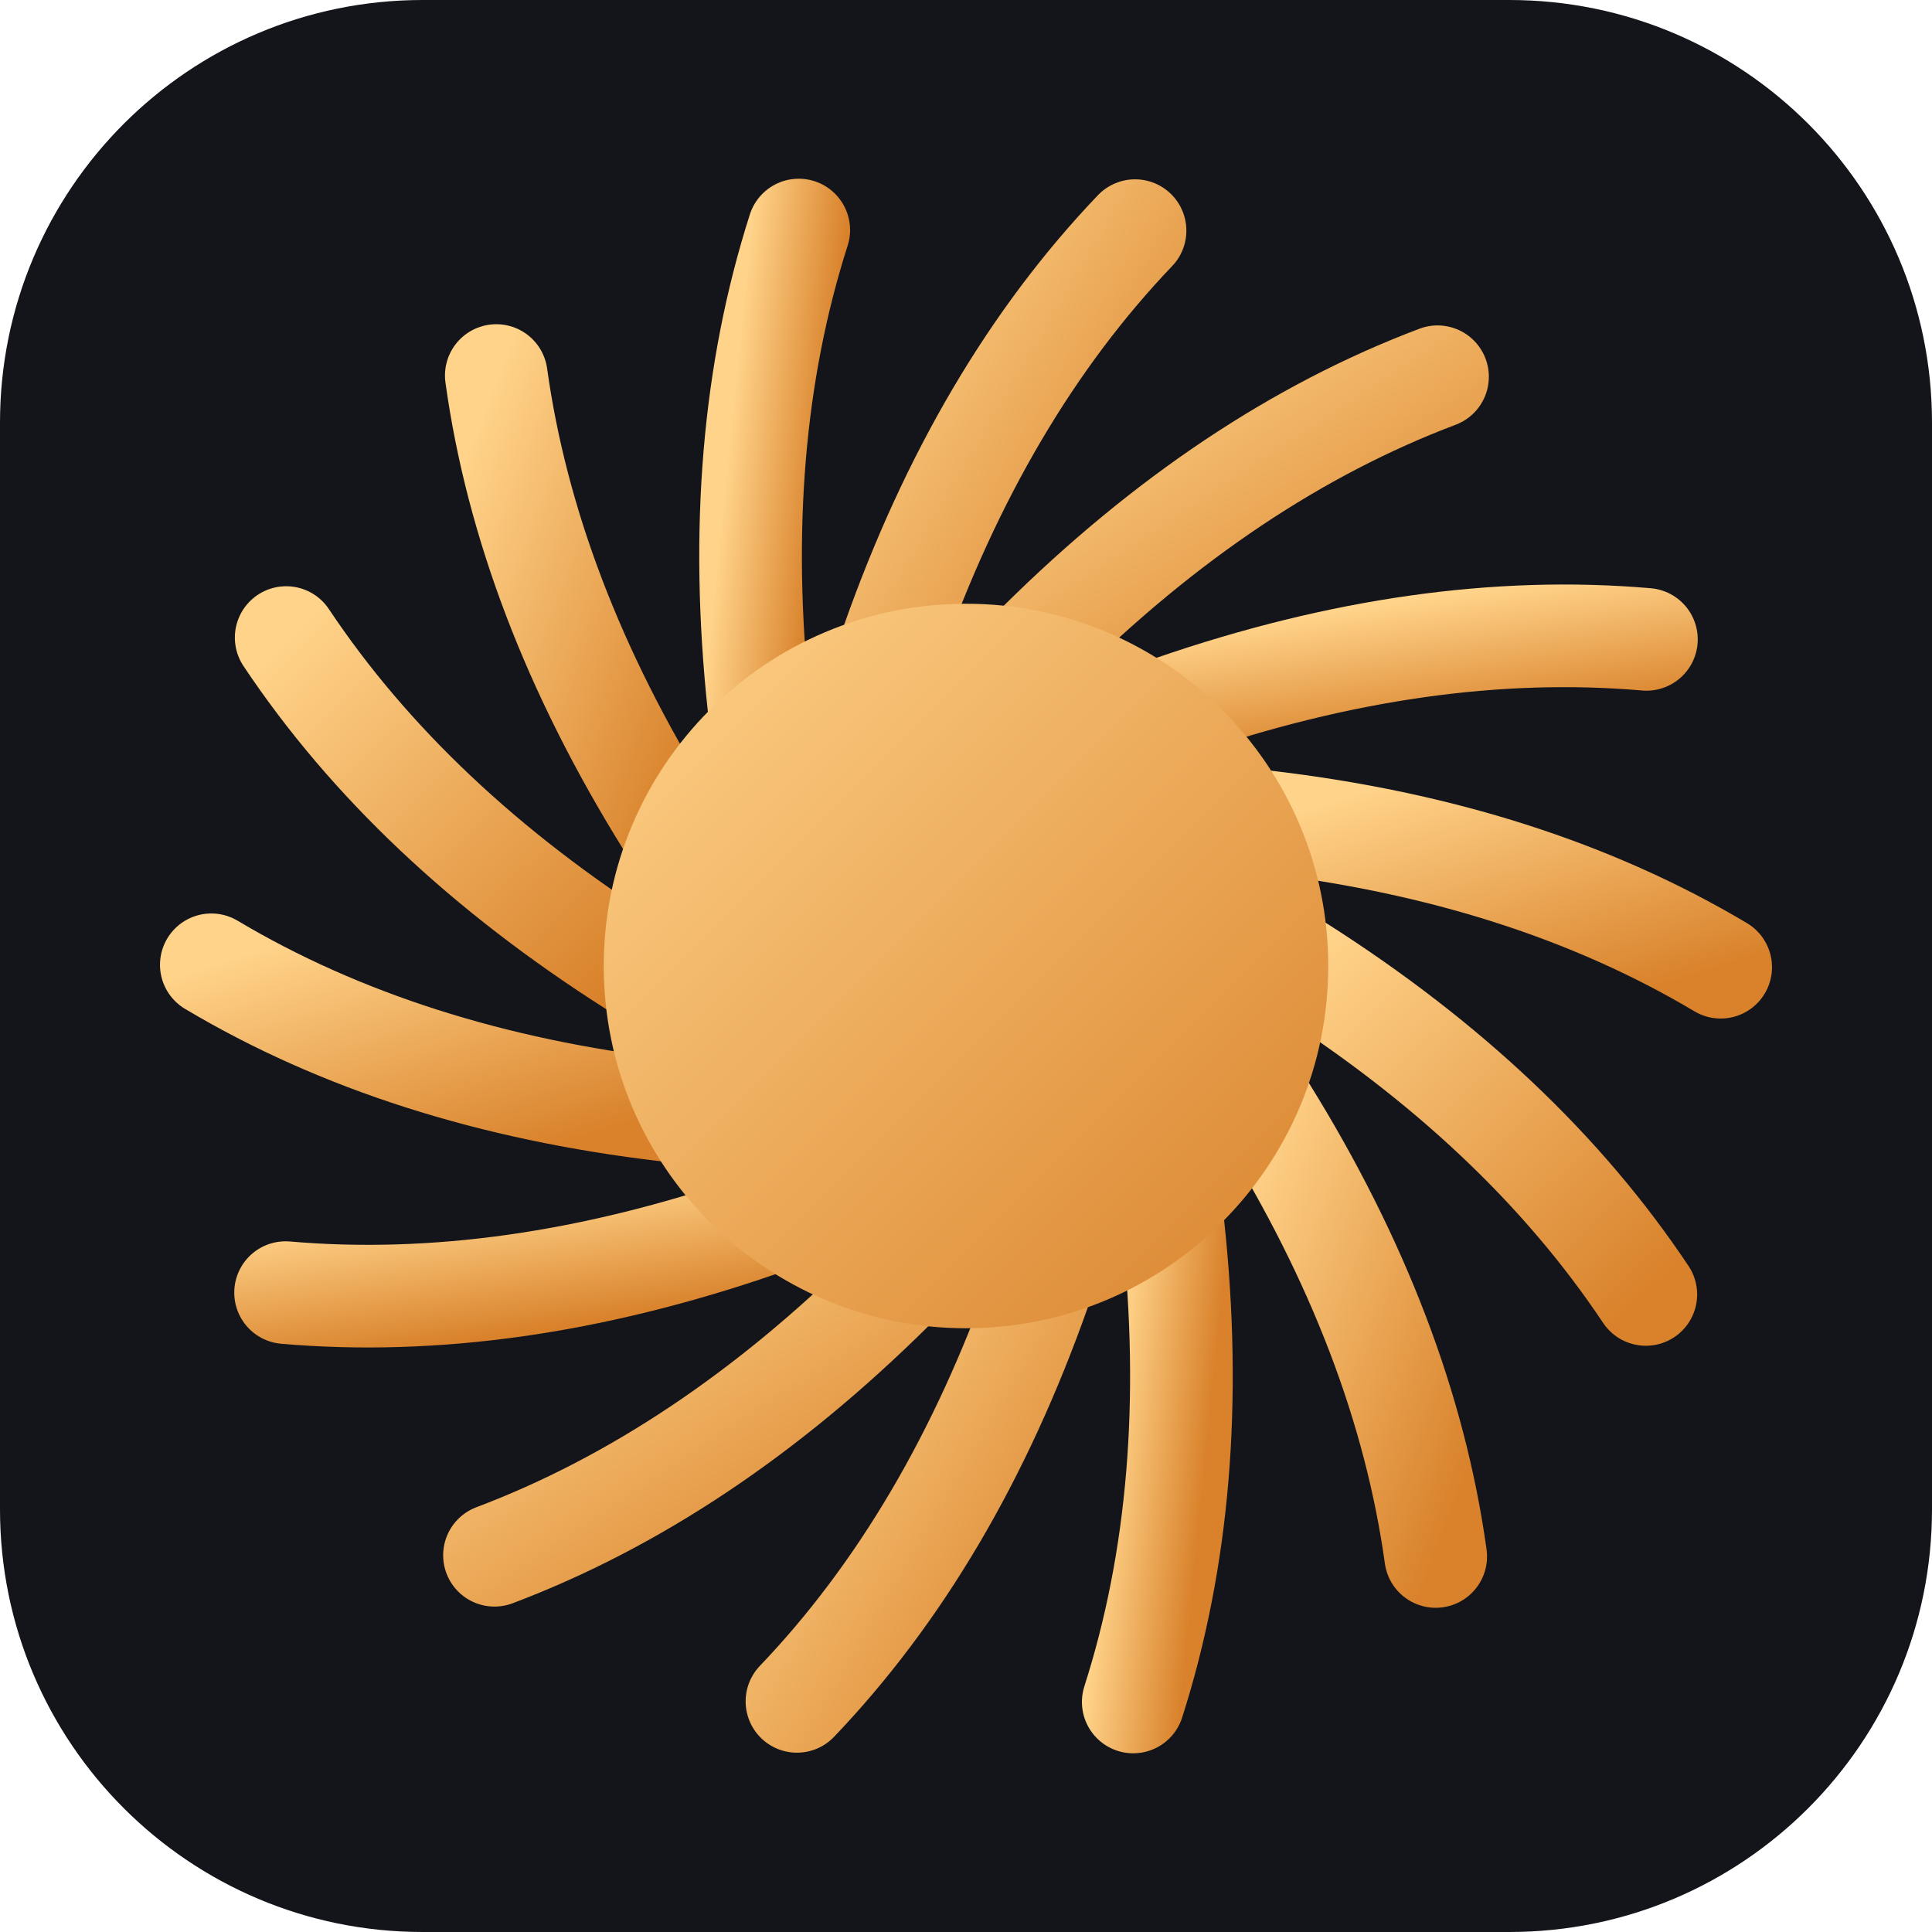
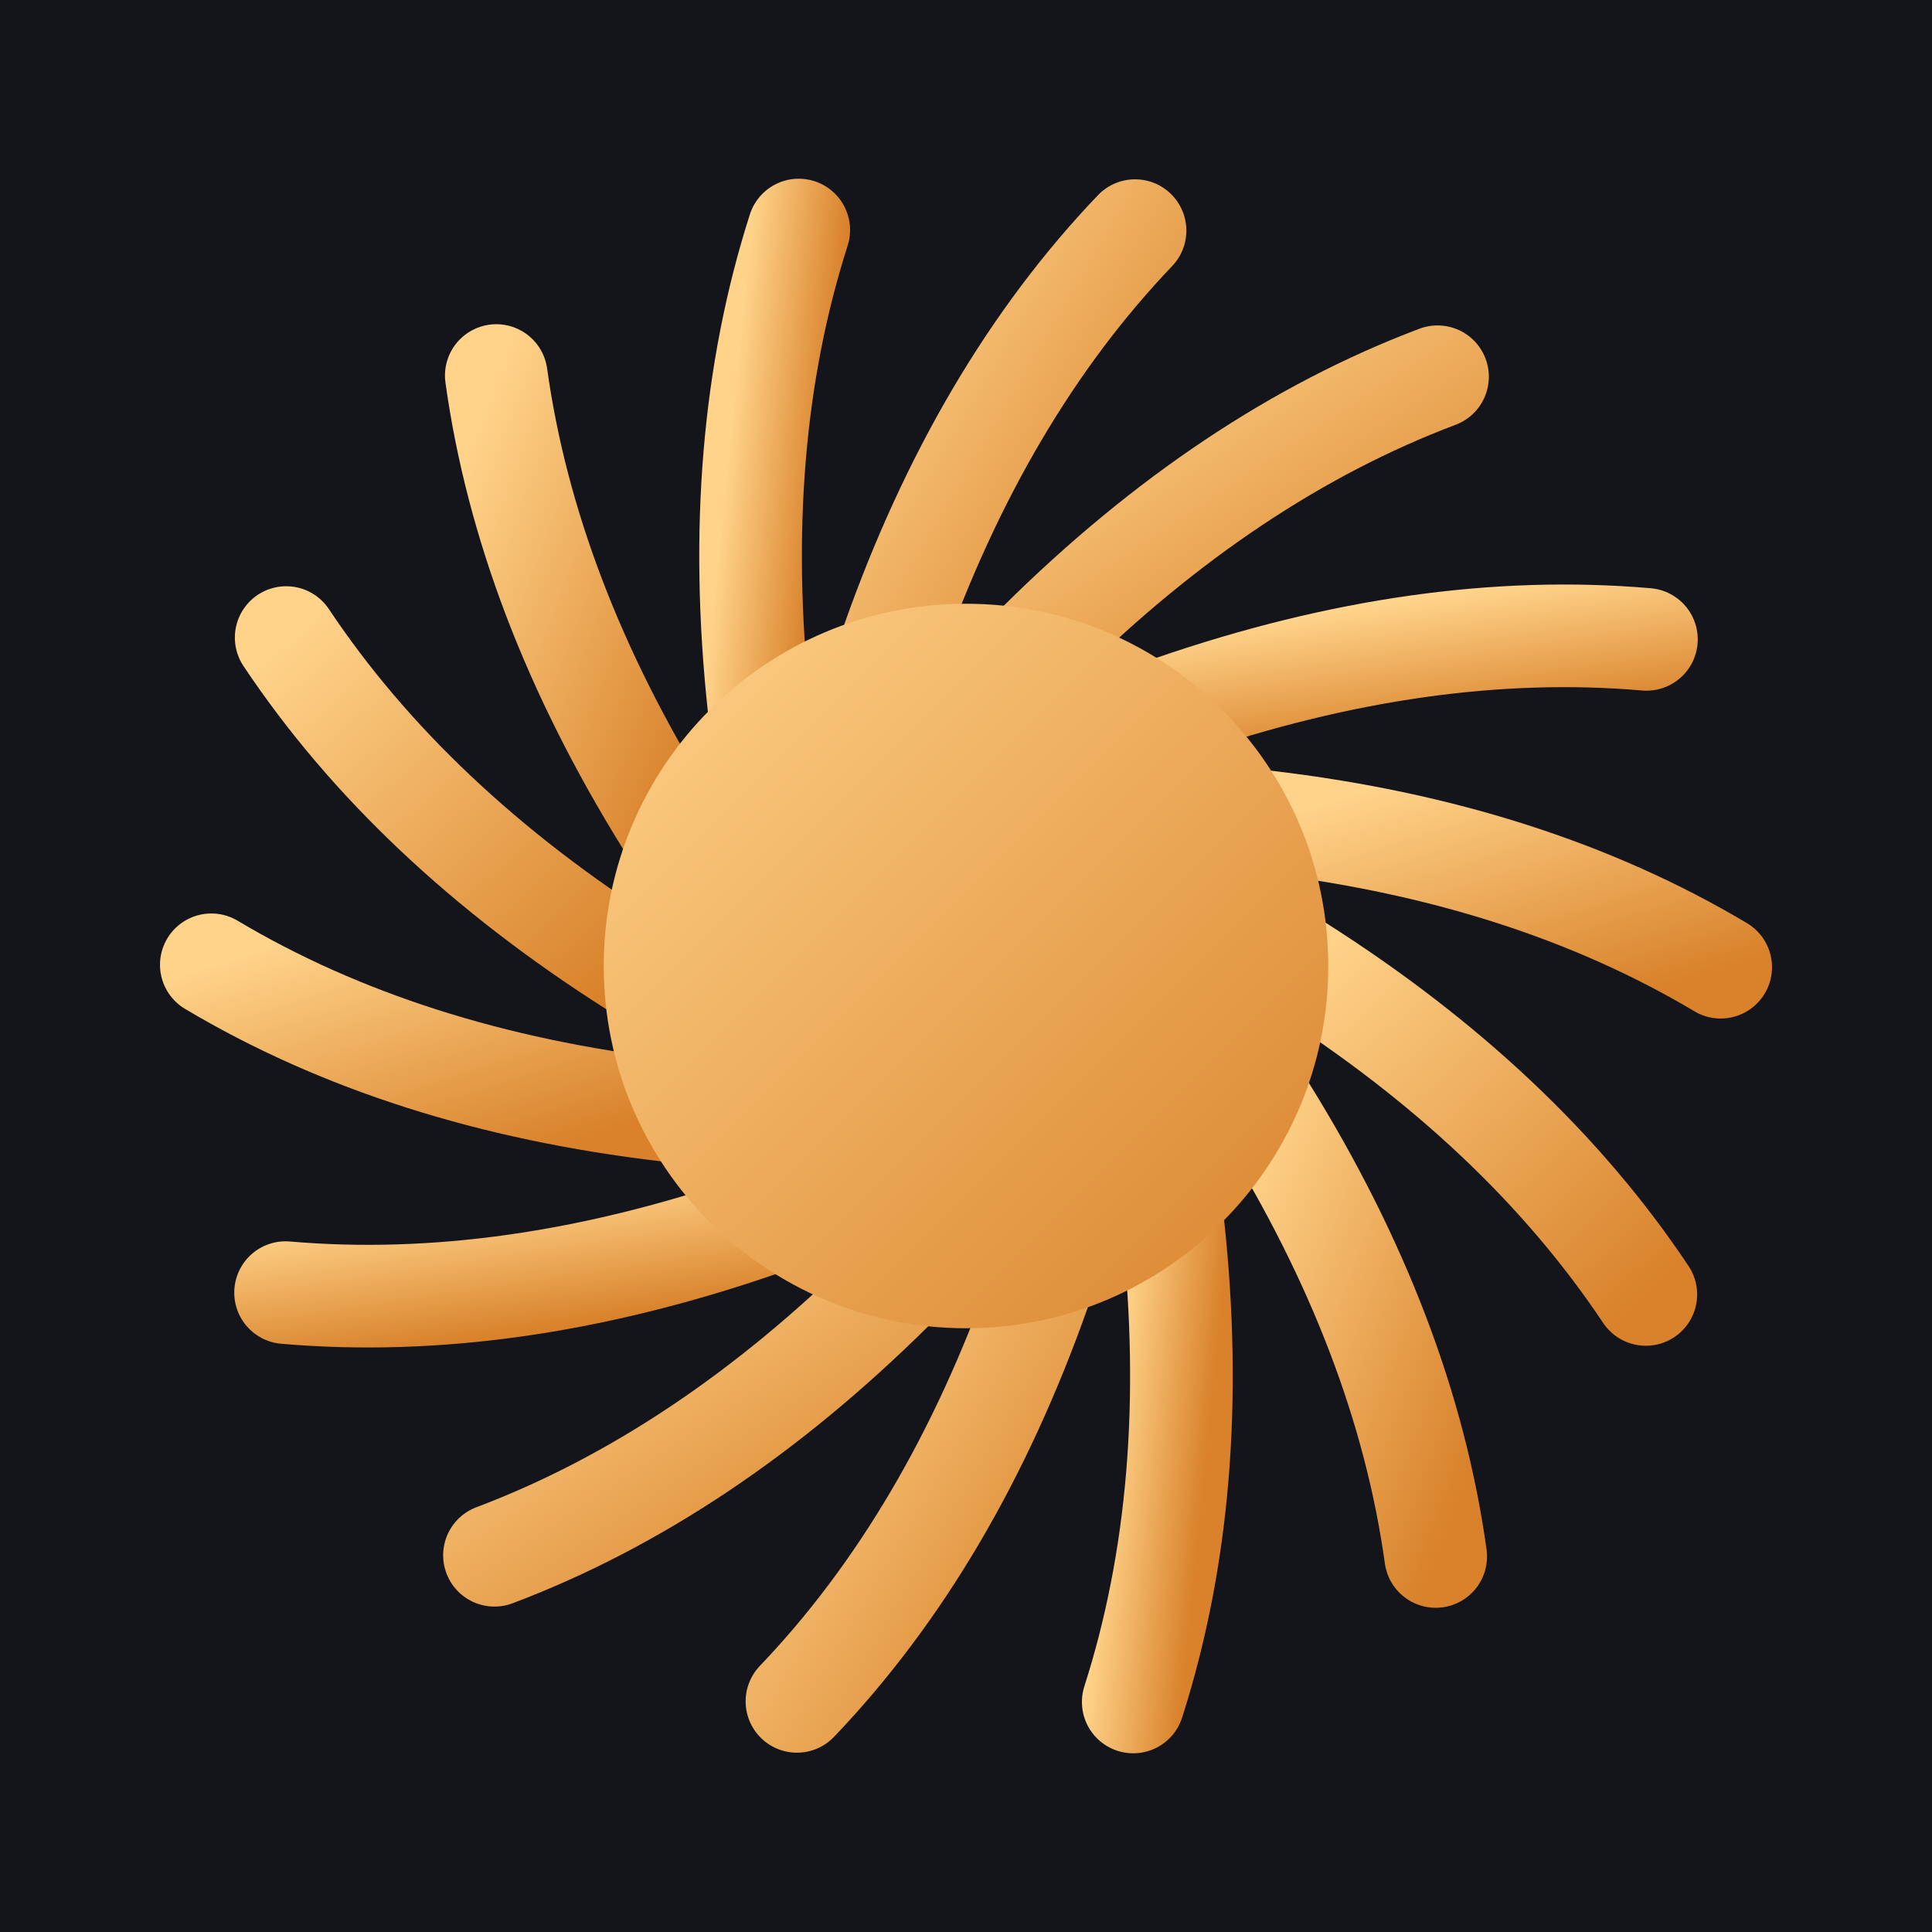
<svg xmlns="http://www.w3.org/2000/svg" viewBox="0 0 32 32">
  <defs>
    <linearGradient id="g" x1="0" y1="0" x2="1" y2="1">
      <stop offset="0" stop-color="#ffd38a" />
      <stop offset="1" stop-color="#d9822b" />
    </linearGradient>
  </defs>
-   <rect width="32" height="32" rx="7" fill="#14151b" />
+   <rect width="32" height="32" fill="#14151b" />
  <g fill="none" stroke="url(#g)" stroke-width="1.7" stroke-linecap="round">
    <path d="M21.5 16Q25.2 18.35 27.26 21.44" />
    <path d="M20.96 18.39Q23.27 22.11 23.78 25.78" />
    <path d="M19.43 20.3Q19.9 24.66 18.77 28.19" />
    <path d="M17.22 21.36Q15.76 25.5 13.2 28.18" />
    <path d="M14.78 21.36Q11.66 24.45 8.19 25.76" />
    <path d="M12.57 20.3Q8.42 21.73 4.73 21.41" />
    <path d="M11.04 18.39Q6.69 17.88 3.5 15.98" />
    <path d="M10.5 16Q6.8 13.65 4.74 10.56" />
    <path d="M11.04 13.61Q8.73 9.89 8.22 6.22" />
    <path d="M12.57 11.7Q12.1 7.34 13.23 3.81" />
    <path d="M14.78 10.64Q16.24 6.5 18.8 3.82" />
    <path d="M17.22 10.64Q20.34 7.55 23.81 6.24" />
    <path d="M19.43 11.7Q23.58 10.27 27.27 10.59" />
    <path d="M20.96 13.61Q25.31 14.12 28.5 16.02" />
  </g>
  <circle cx="16" cy="16" r="6" fill="url(#g)" />
</svg>
